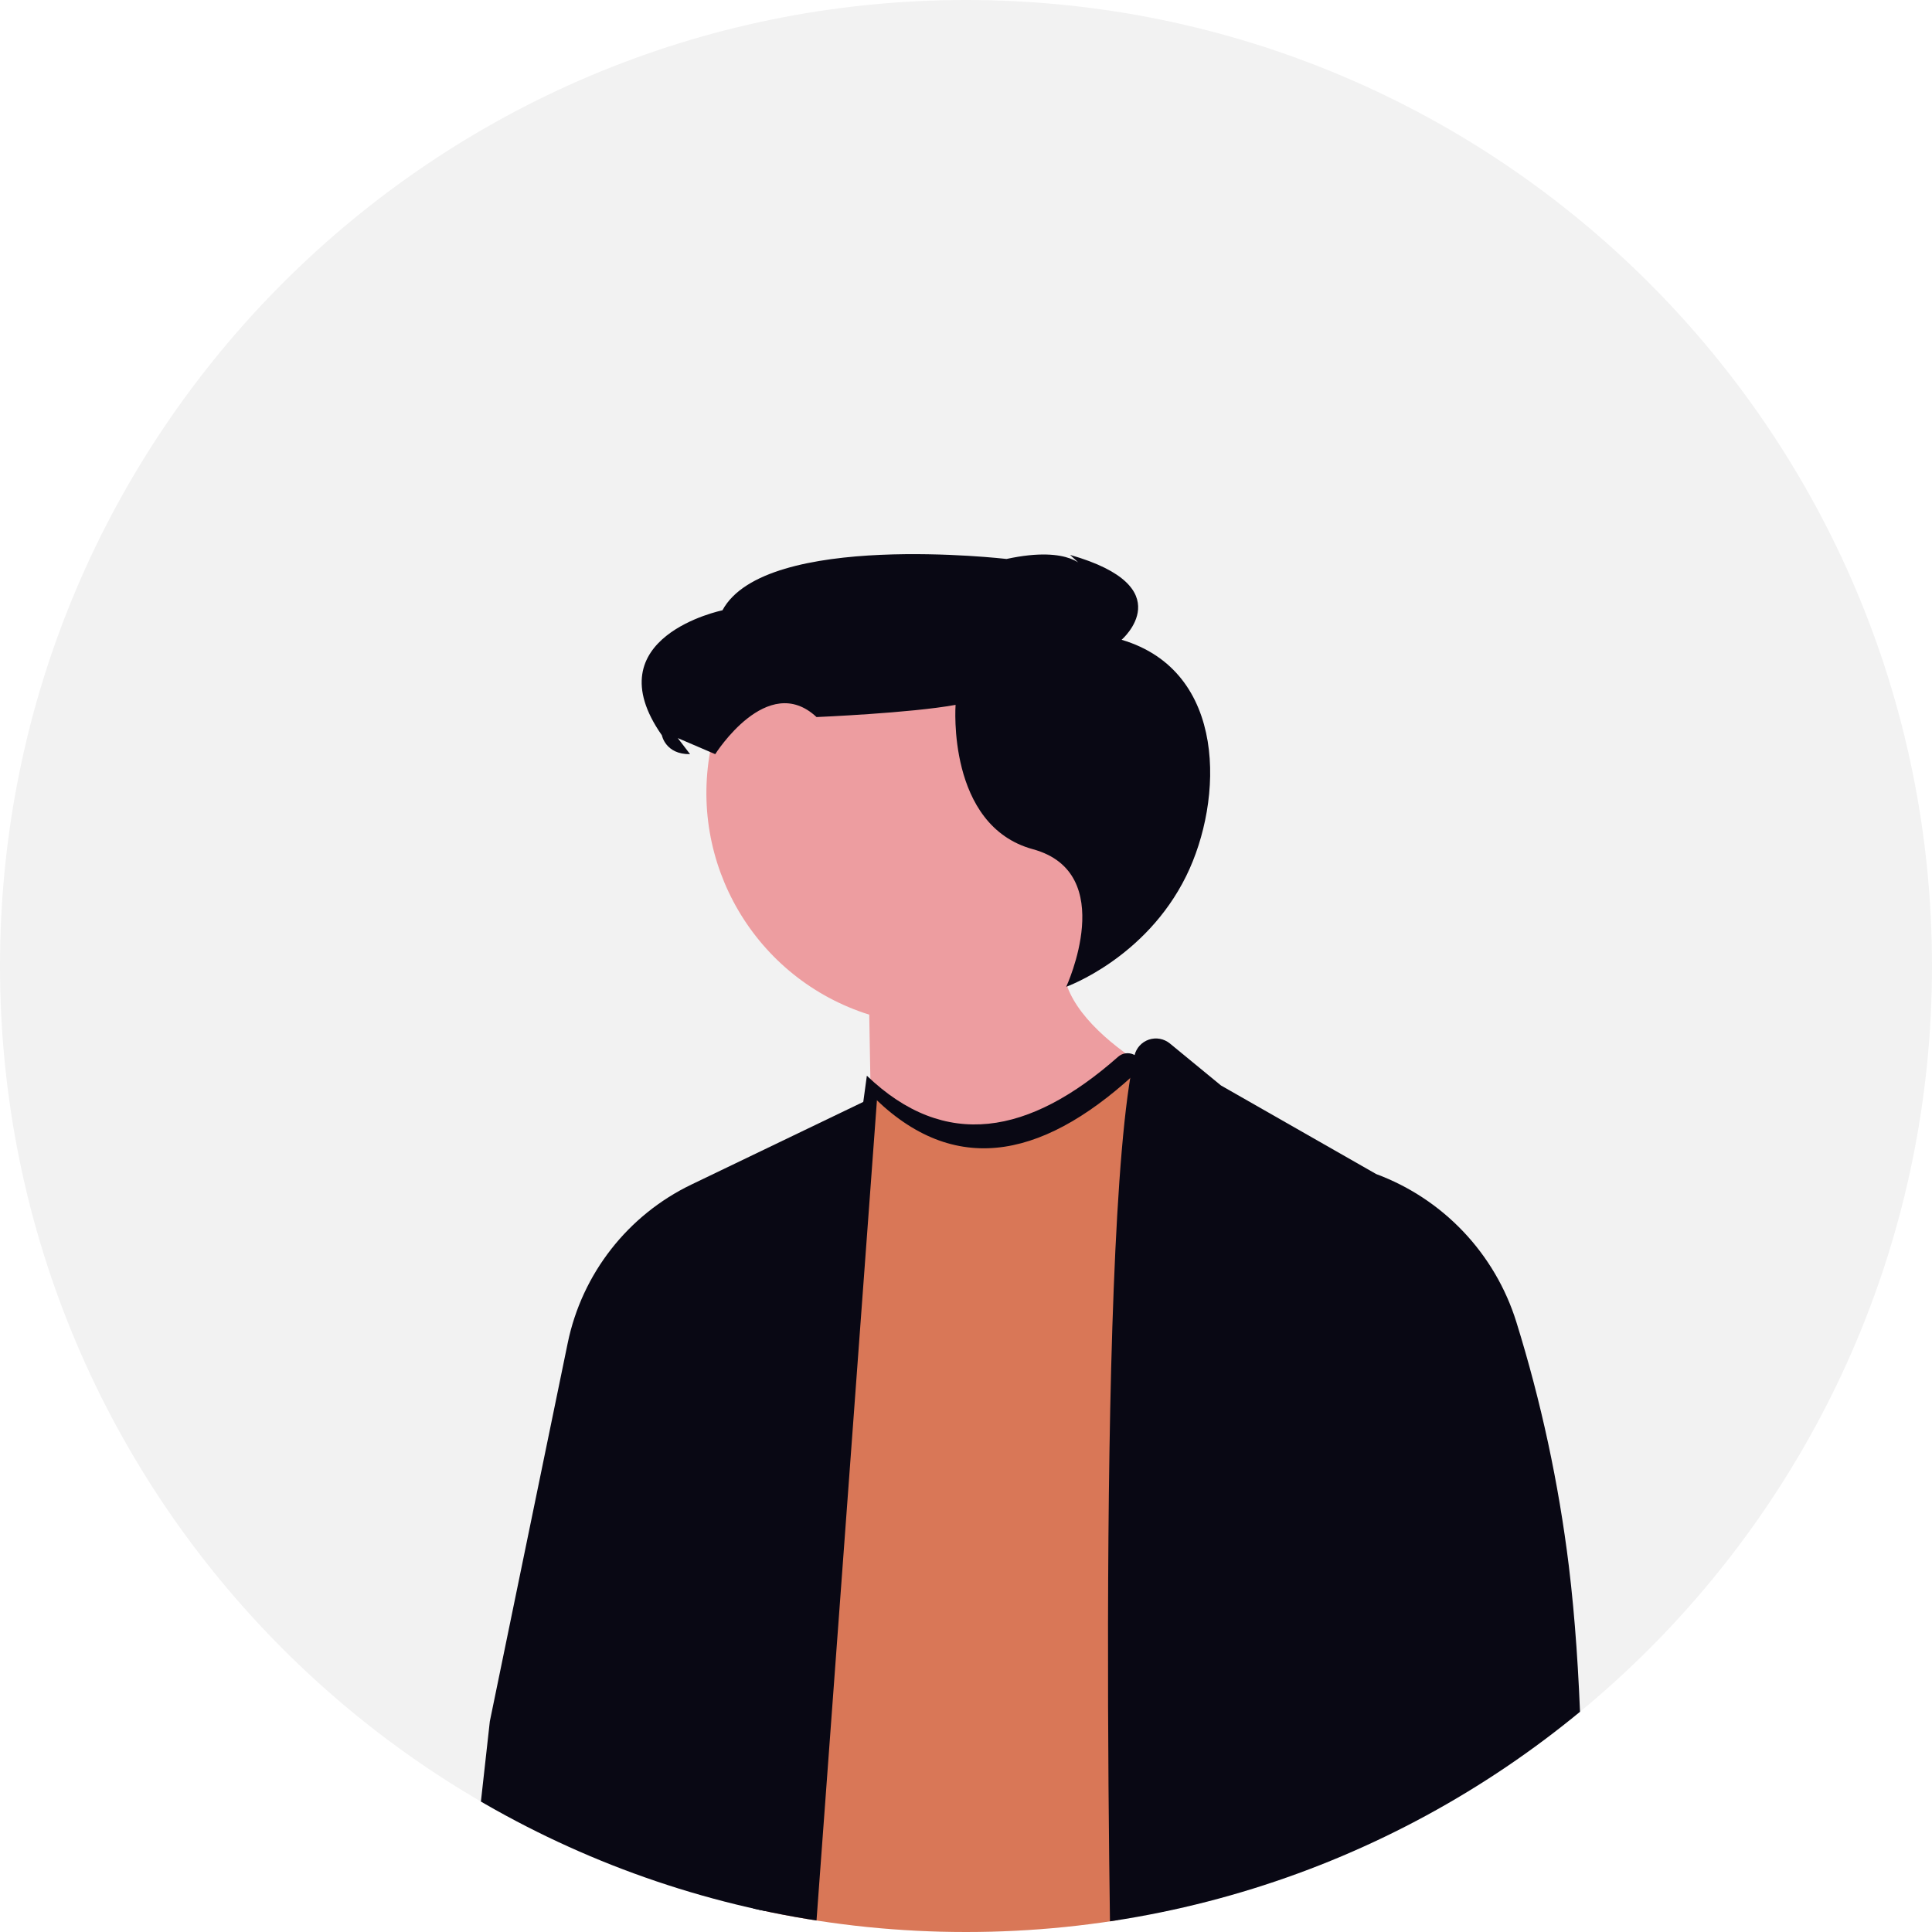
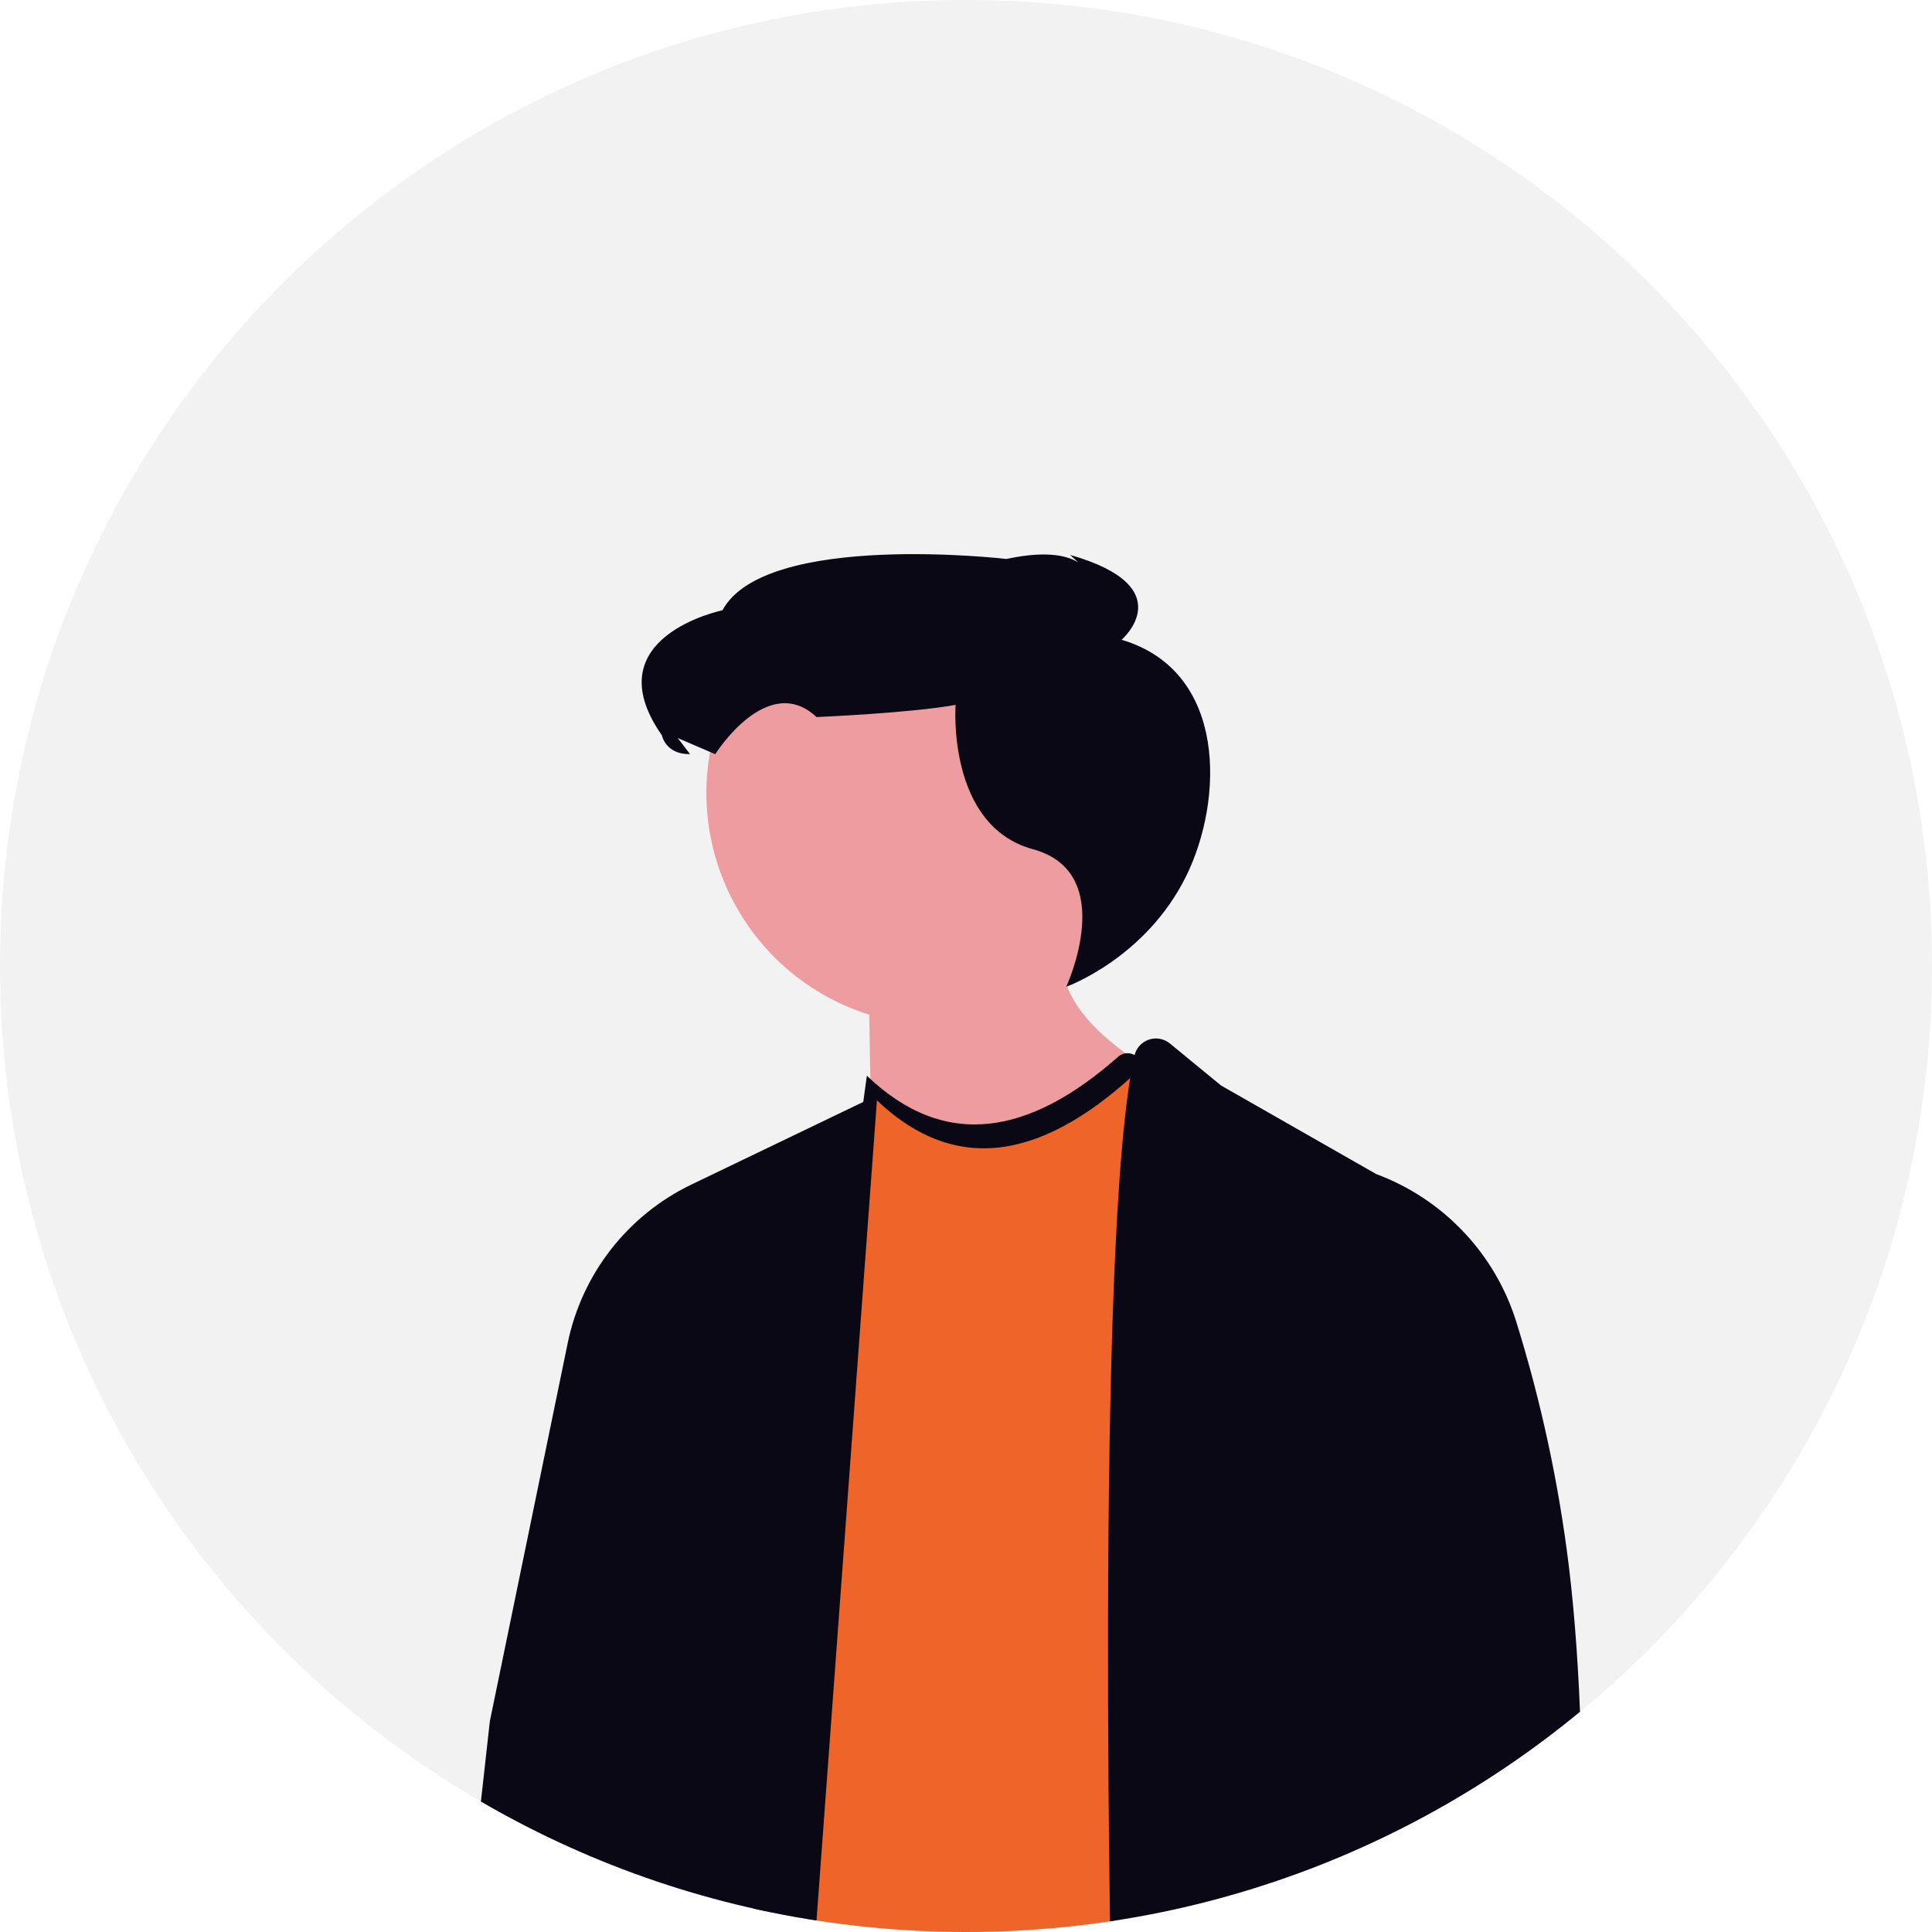
<svg xmlns="http://www.w3.org/2000/svg" width="640" height="640" viewBox="0 0 640 640" role="img" artist="Katerina Limpitsouni" source="https://undraw.co/">
  <defs>
    <clipPath id="a-88">
      <circle cx="320" cy="320" r="320" transform="translate(1129 200)" fill="none" stroke="#707070" stroke-width="1" />
    </clipPath>
  </defs>
  <g transform="translate(-68 -152)">
    <circle cx="320" cy="320" r="320" transform="translate(68 152)" fill="#f2f2f2" />
    <g transform="translate(-1061 -48)" clip-path="url(#a-88)">
      <g transform="translate(1282.835 383.564)">
        <path d="M322.991,81.632a77.011,77.011,0,1,0-100.083,73.49l2.574,148.209L343.189,187.152s-45.895-17.77-54.687-41.318a76.927,76.927,0,0,0,34.489-64.2Z" transform="translate(-88.792 -2.564)" fill="#ed9da0" />
        <path d="M316.956,145.878s26.276-9.358,39.746-36.688c12.372-25.1,13.729-67.868-21.4-78.254,0,0,20.239-17.474-17.075-28.12l4.964,4.579s-4.38-7.91-26.009-3.232c0,0-79.924-9.309-94.11,17.007,0,0-42.9,8.791-20.053,41.422,0,0,1.181,6.35,9.332,6.23L188.277,63.5l12.411,5.326s17.262-27.495,33.554-12.292c0,0,31.159-1.311,46.062-4.041,0,0-2.991,40.025,25.612,47.82S316.956,145.878,316.956,145.878Z" transform="translate(-117.59 -2.564)" fill="#090814" />
-         <path d="M326.614,167.618c-32.442,32.6-63.25,41.349-91.6,14.169L194.983,475.145l16.646,24.119,101.232.288,13.753-331.935Z" transform="translate(-98.23 -2.564)" fill="#d97757" />
+         <path d="M326.614,167.618c-32.442,32.6-63.25,41.349-91.6,14.169L194.983,475.145l16.646,24.119,101.232.288,13.753-331.935Z" transform="translate(-98.23 -2.564)" fill="#ef6429" />
        <path d="M73.546,164.669l16.928,13.913,51.392,29.332A76.58,76.58,0,0,1,188.3,256.9a461.327,461.327,0,0,1,17.4,80.883c8.447,69.355,2.313,160.805,2.313,160.805l-78.132.679,3.4-45.86,12.569-113.461-.333,159.61H54.465s-6.231-270.71,7.347-330.913a7.284,7.284,0,0,1,11.734-3.97Z" transform="translate(160.166 -2.564)" fill="#090814" />
        <path d="M423.367,181.787l-61.562,29.6a75.081,75.081,0,0,0-41,52.524L295.009,389.2l-8.43,75.786s36.266,32.479,60.065,21.709l-1.7,12.569h55.032l23.389-317.477Z" transform="translate(-286.579 -2.564)" fill="#090814" />
        <path d="M242.031,183.241,202.393,473.7l-3.454-5,40.035-293.358c25.9,24.833,53.852,19.672,83.229-6.266a4.738,4.738,0,0,1,7.875,3.471c-31.14,29.712-60.736,36.888-88.047,10.7Z" transform="translate(-105.651 -2.564)" fill="#090814" />
      </g>
    </g>
  </g>
</svg>
